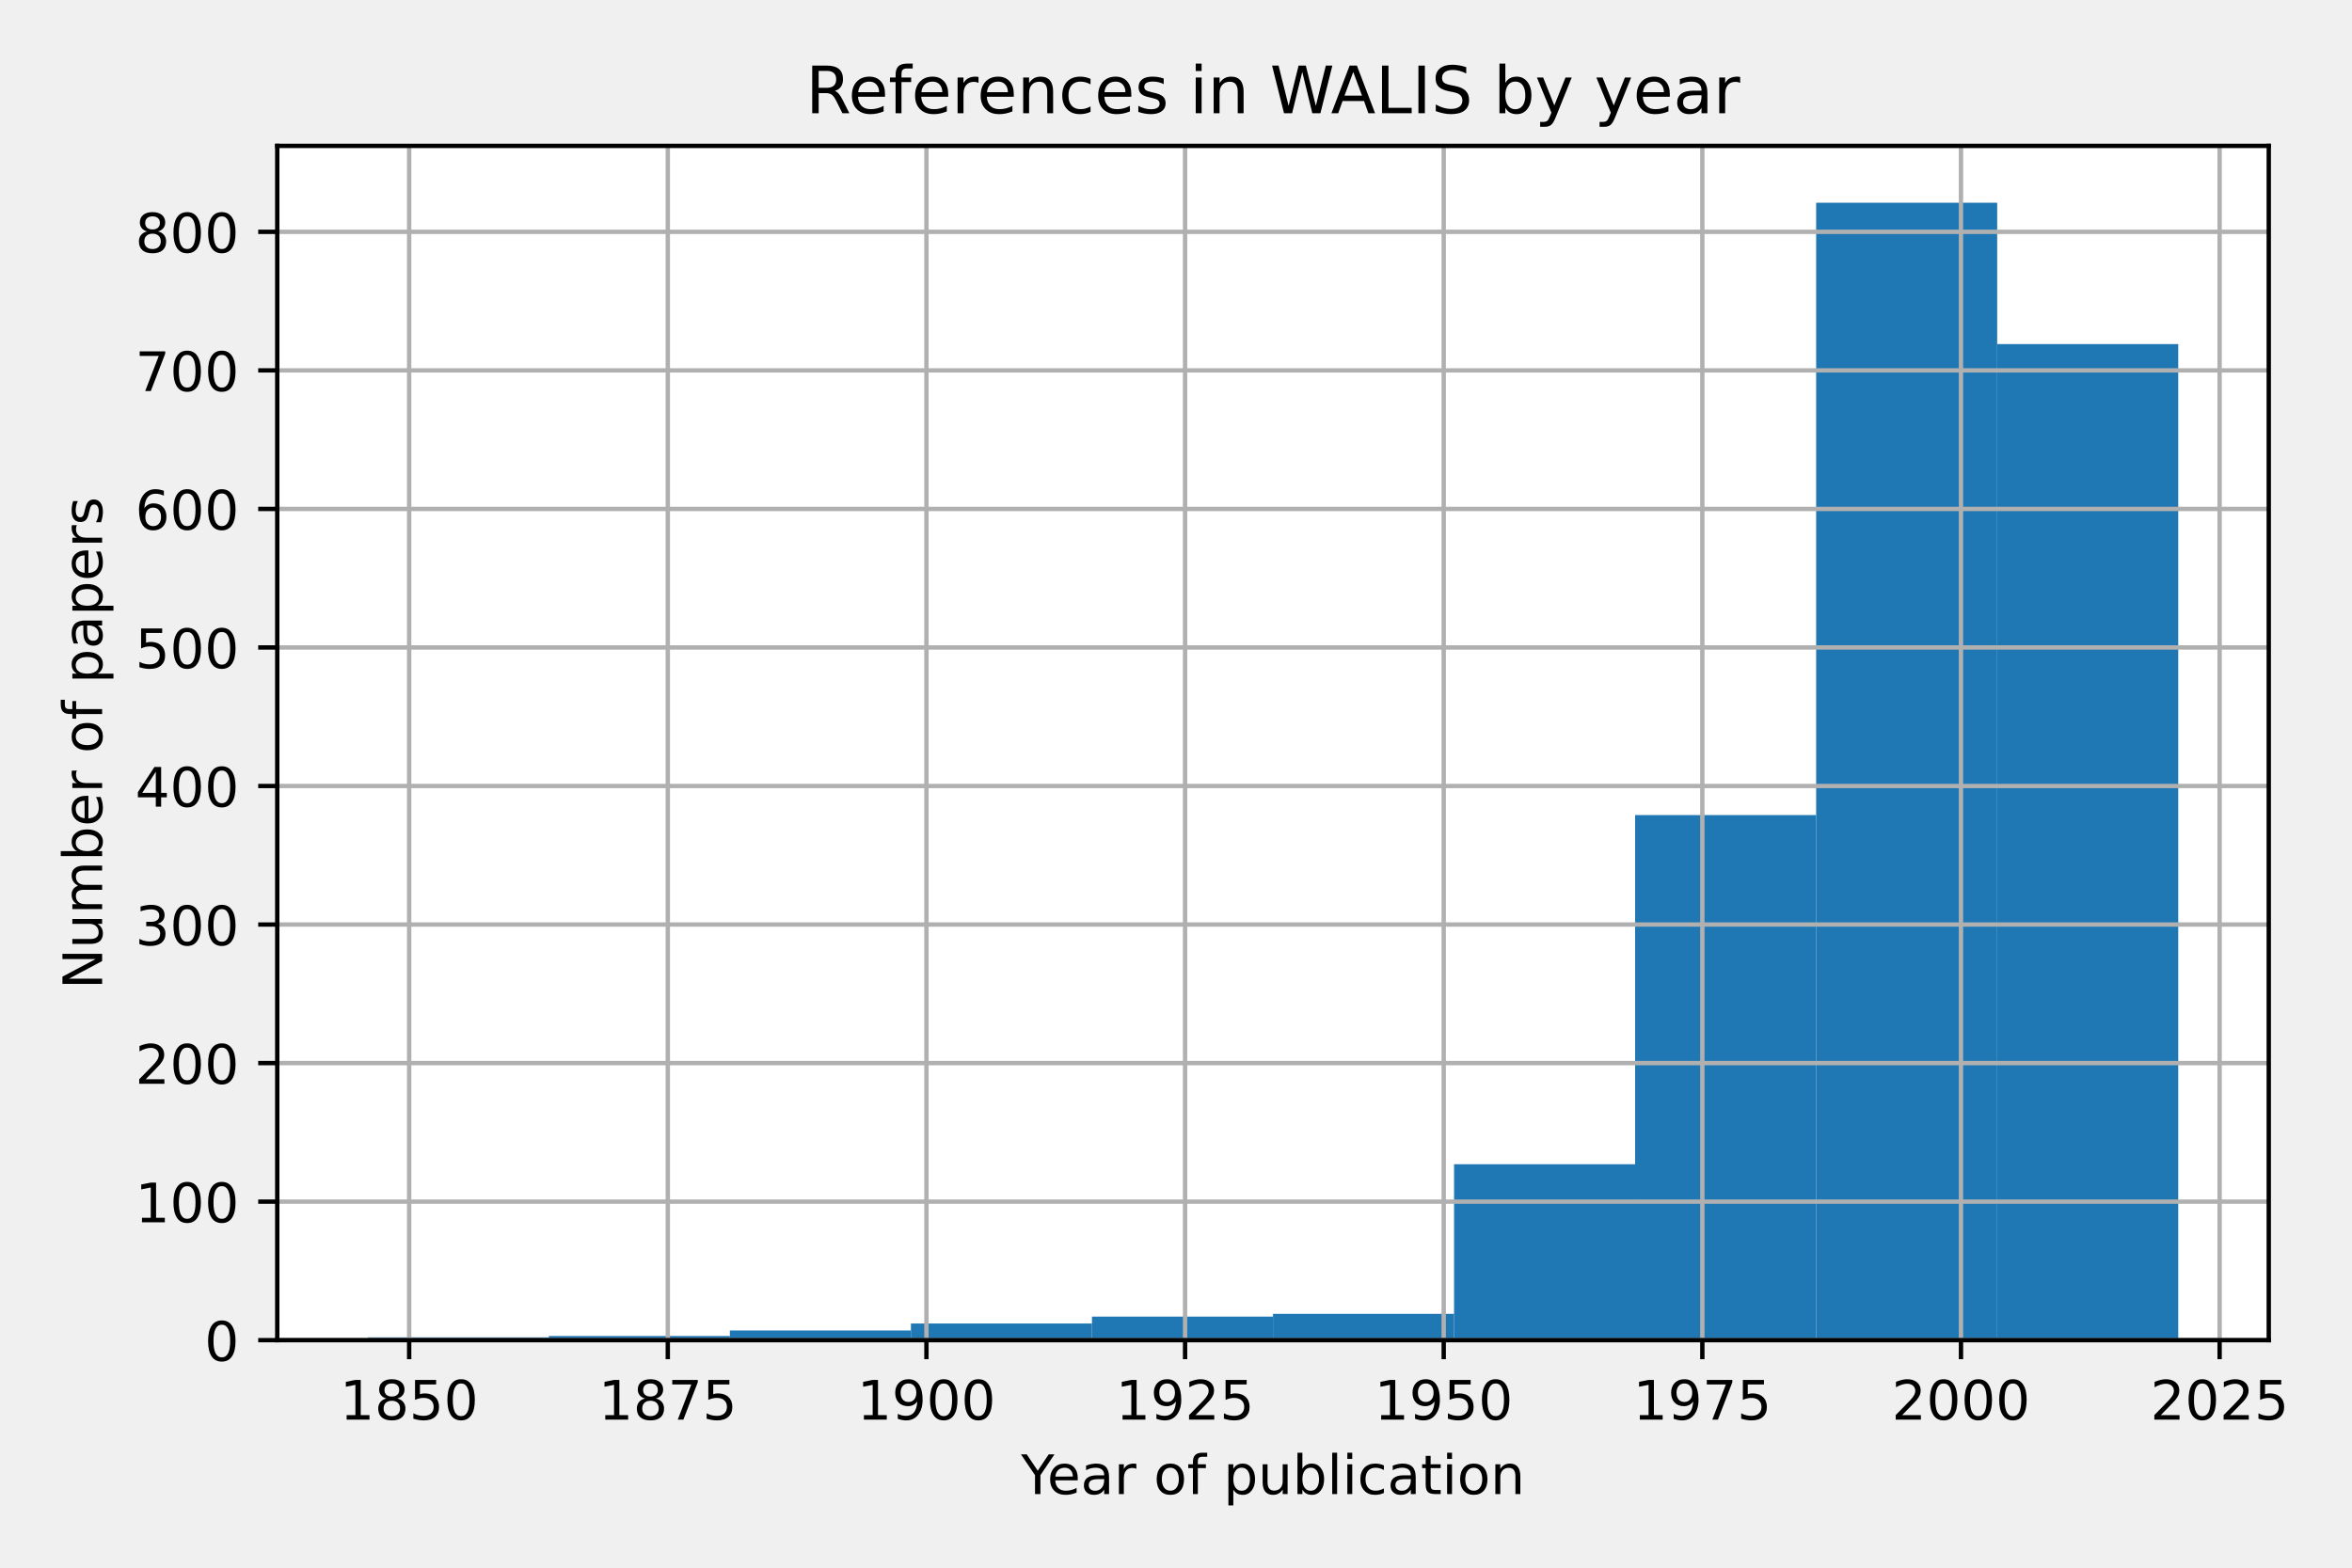
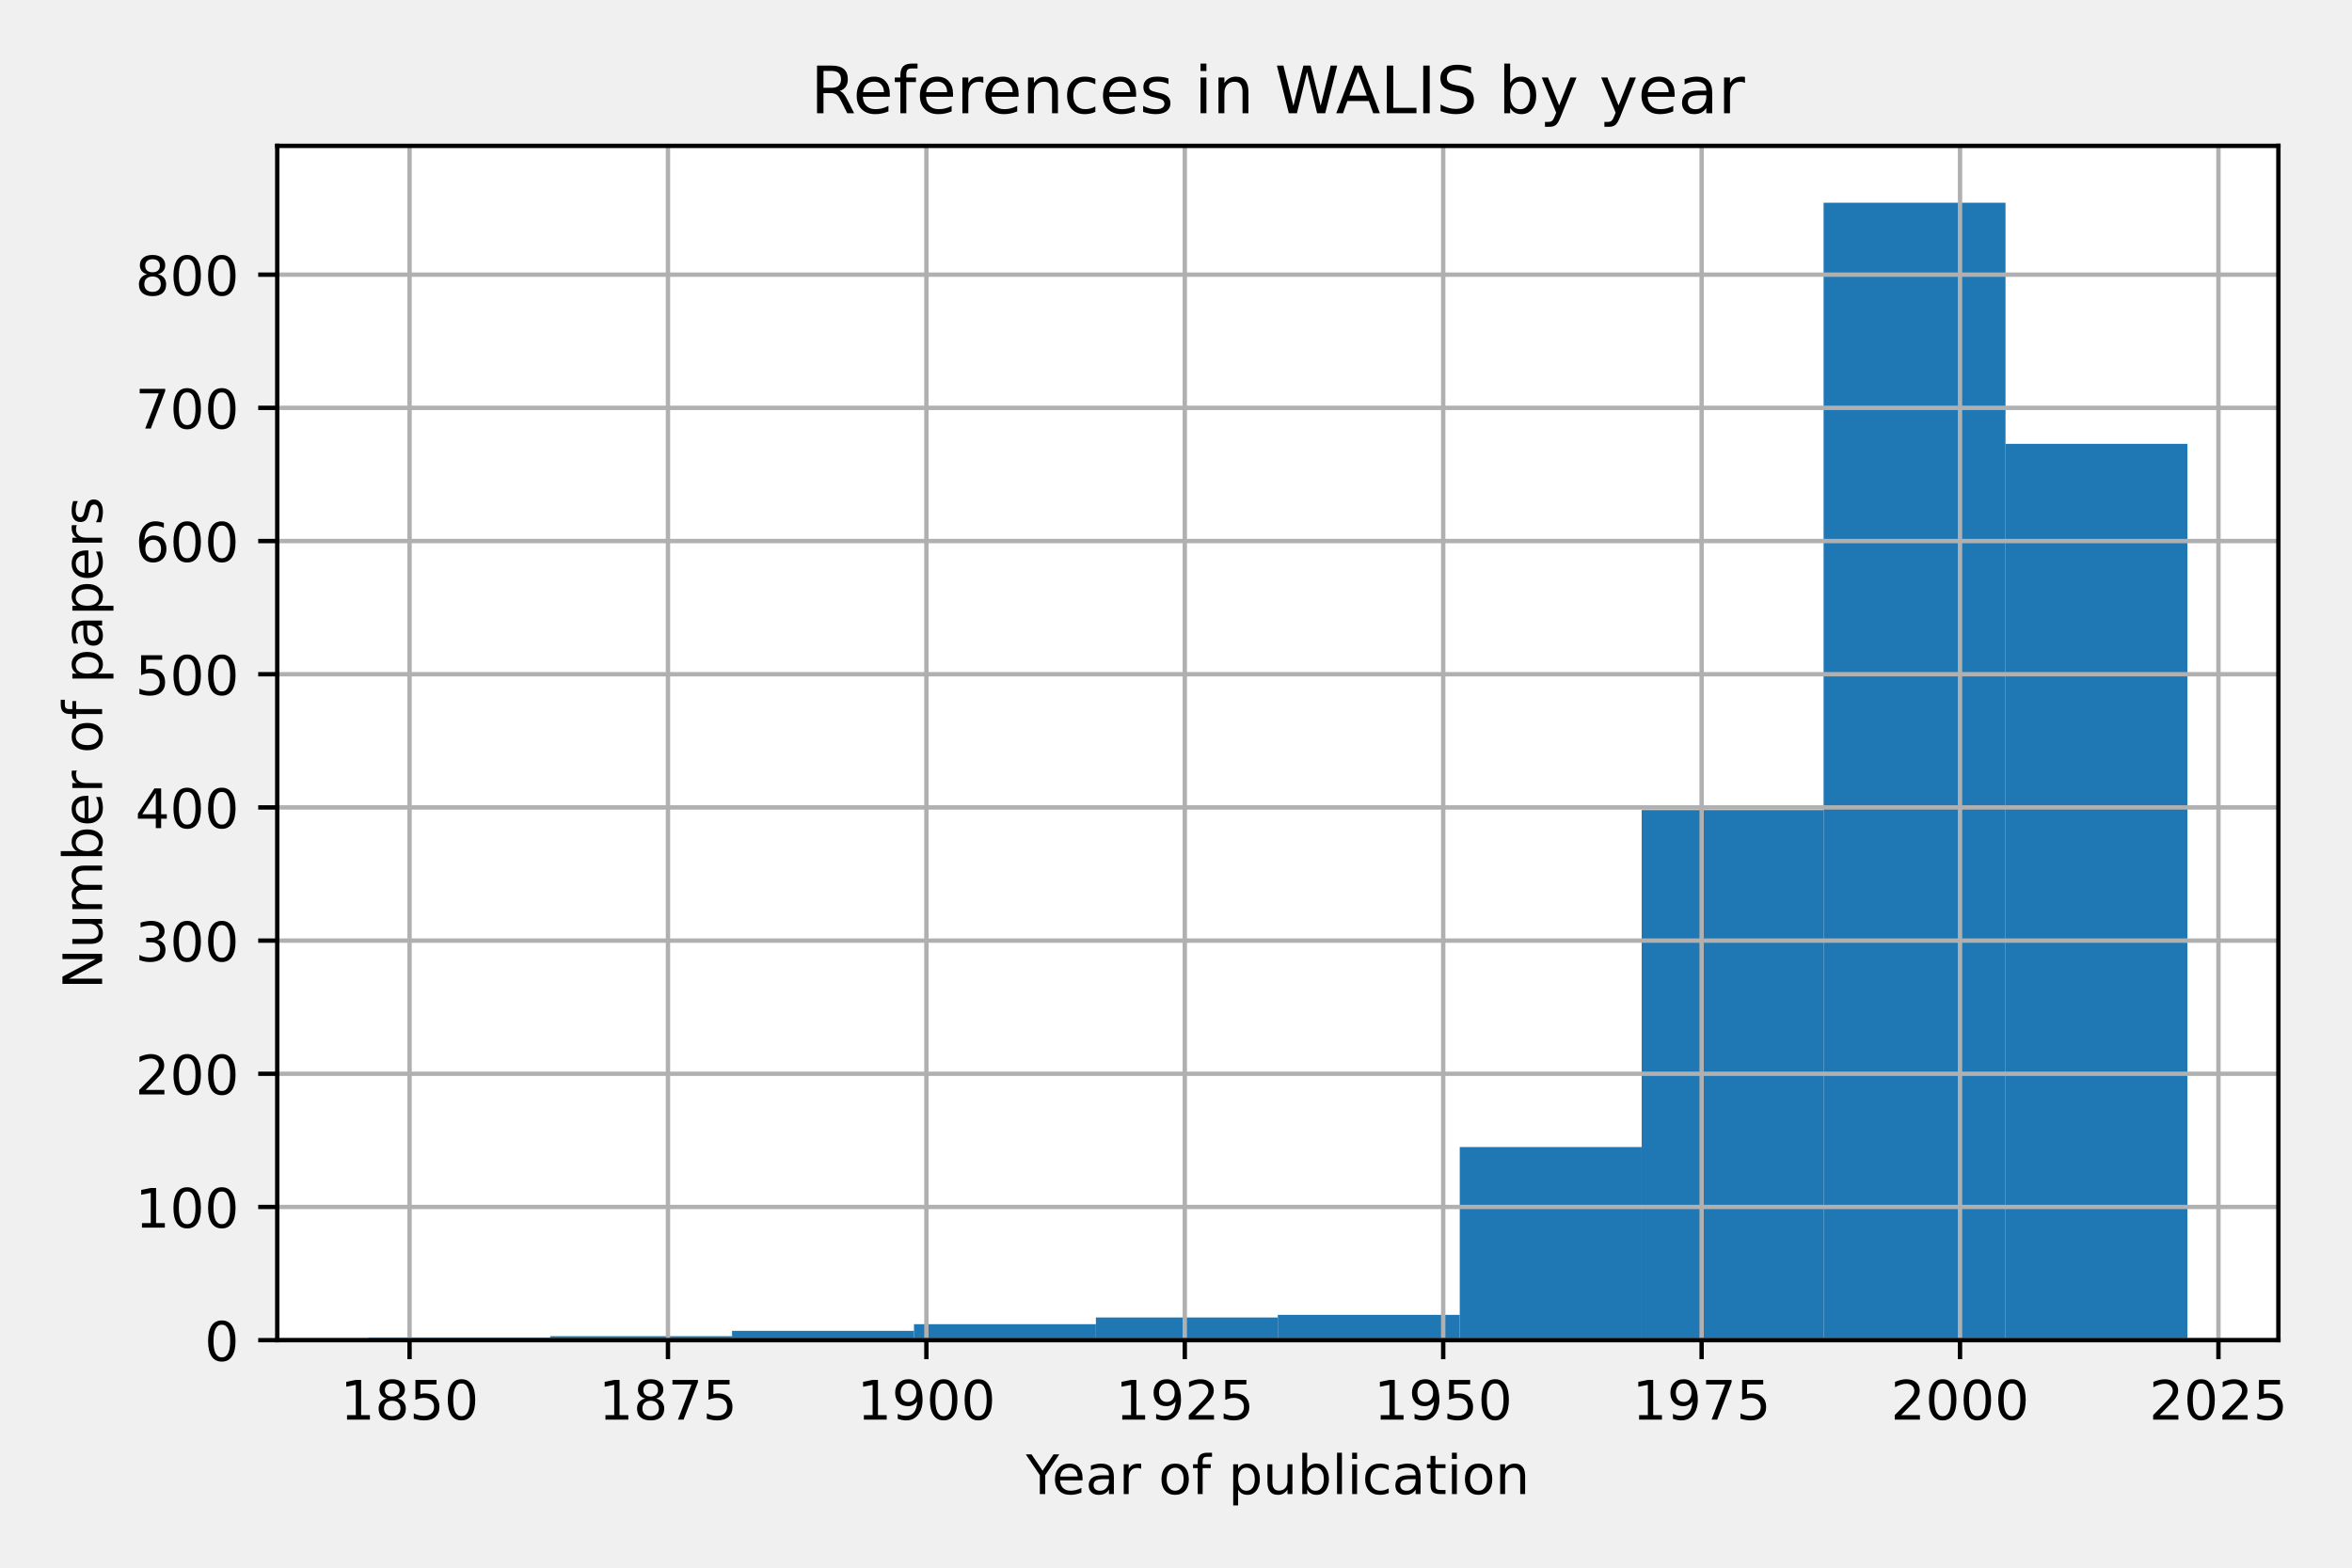
<svg xmlns="http://www.w3.org/2000/svg" xmlns:xlink="http://www.w3.org/1999/xlink" width="432pt" height="288pt" viewBox="0 0 432 288" version="1.1">
  <defs>
    <style type="text/css">*{stroke-linejoin: round; stroke-linecap: butt}</style>
  </defs>
  <g id="figure_1">
    <g id="patch_1">
      <path d="M 0 288  L 432 288  L 432 0  L 0 0  L 0 288  z " style="fill: none" />
    </g>
    <g id="axes_1">
      <g id="patch_2">
-         <path d="M 50.925 246.2  L 416.711 246.2  L 416.711 26.8  L 50.925 26.8  z " style="fill: #ffffff" />
+         <path d="M 50.925 246.2  L 418.48 246.2  L 418.48 26.8  L 50.925 26.8  z " style="fill: #ffffff" />
      </g>
      <g id="patch_3">
-         <path d="M 67.552 246.2  L 100.805 246.2  L 100.805 245.691  L 67.552 245.691  z " clip-path="url(#p8f226ce356)" style="fill: #1f77b4" />
+         <path d="M 67.632 246.2  L 101.046 246.2  L 101.046 245.711  L 67.632 245.711  z " clip-path="url(#p436b052f0f)" style="fill: #1f77b4" />
      </g>
      <g id="patch_4">
-         <path d="M 100.805 246.2  L 134.058 246.2  L 134.058 245.436  L 100.805 245.436  z " clip-path="url(#p8f226ce356)" style="fill: #1f77b4" />
+         <path d="M 101.046 246.2  L 134.46 246.2  L 134.46 245.466  L 101.046 245.466  z " clip-path="url(#p436b052f0f)" style="fill: #1f77b4" />
      </g>
      <g id="patch_5">
-         <path d="M 134.058 246.2  L 167.312 246.2  L 167.312 244.418  L 134.058 244.418  z " clip-path="url(#p8f226ce356)" style="fill: #1f77b4" />
+         <path d="M 134.46 246.2  L 167.874 246.2  L 167.874 244.487  L 134.46 244.487  z " clip-path="url(#p436b052f0f)" style="fill: #1f77b4" />
      </g>
      <g id="patch_6">
-         <path d="M 167.312 246.2  L 200.565 246.2  L 200.565 243.146  L 167.312 243.146  z " clip-path="url(#p8f226ce356)" style="fill: #1f77b4" />
+         <path d="M 167.874 246.2  L 201.288 246.2  L 201.288 243.264  L 167.874 243.264  z " clip-path="url(#p436b052f0f)" style="fill: #1f77b4" />
      </g>
      <g id="patch_7">
-         <path d="M 200.565 246.2  L 233.818 246.2  L 233.818 241.873  L 200.565 241.873  z " clip-path="url(#p8f226ce356)" style="fill: #1f77b4" />
+         <path d="M 201.288 246.2  L 234.703 246.2  L 234.703 242.041  L 201.288 242.041  z " clip-path="url(#p436b052f0f)" style="fill: #1f77b4" />
      </g>
      <g id="patch_8">
-         <path d="M 233.818 246.2  L 267.071 246.2  L 267.071 241.364  L 233.818 241.364  z " clip-path="url(#p8f226ce356)" style="fill: #1f77b4" />
+         <path d="M 234.703 246.2  L 268.117 246.2  L 268.117 241.551  L 234.703 241.551  z " clip-path="url(#p436b052f0f)" style="fill: #1f77b4" />
      </g>
      <g id="patch_9">
-         <path d="M 267.071 246.2  L 300.325 246.2  L 300.325 213.877  L 267.071 213.877  z " clip-path="url(#p8f226ce356)" style="fill: #1f77b4" />
+         <path d="M 268.117 246.2  L 301.531 246.2  L 301.531 210.722  L 268.117 210.722  z " clip-path="url(#p436b052f0f)" style="fill: #1f77b4" />
      </g>
      <g id="patch_10">
-         <path d="M 300.325 246.2  L 333.578 246.2  L 333.578 149.741  L 300.325 149.741  z " clip-path="url(#p8f226ce356)" style="fill: #1f77b4" />
+         <path d="M 301.531 246.2  L 334.945 246.2  L 334.945 148.819  L 301.531 148.819  z " clip-path="url(#p436b052f0f)" style="fill: #1f77b4" />
      </g>
      <g id="patch_11">
-         <path d="M 333.578 246.2  L 366.831 246.2  L 366.831 37.248  L 333.578 37.248  z " clip-path="url(#p8f226ce356)" style="fill: #1f77b4" />
+         <path d="M 334.945 246.2  L 368.359 246.2  L 368.359 37.248  L 334.945 37.248  z " clip-path="url(#p436b052f0f)" style="fill: #1f77b4" />
      </g>
      <g id="patch_12">
-         <path d="M 366.831 246.2  L 400.085 246.2  L 400.085 63.208  L 366.831 63.208  z " clip-path="url(#p8f226ce356)" style="fill: #1f77b4" />
+         <path d="M 368.359 246.2  L 401.773 246.2  L 401.773 81.534  L 368.359 81.534  z " clip-path="url(#p436b052f0f)" style="fill: #1f77b4" />
      </g>
      <g id="matplotlib.axis_1">
        <g id="xtick_1">
          <g id="line2d_1">
-             <path d="M 75.152 246.2  L 75.152 26.8  " clip-path="url(#p8f226ce356)" style="fill: none; stroke: #b0b0b0; stroke-width: 0.8; stroke-linecap: square" />
+             <path d="M 75.226 246.2  L 75.226 26.8  " clip-path="url(#p436b052f0f)" style="fill: none; stroke: #b0b0b0; stroke-width: 0.8; stroke-linecap: square" />
          </g>
          <g id="line2d_2">
            <defs>
-               <path id="mf0a8665805" d="M 0 0  L 0 3.5  " style="stroke: #000000; stroke-width: 0.8" />
+               <path id="mb402ea0294" d="M 0 0  L 0 3.5  " style="stroke: #000000; stroke-width: 0.8" />
            </defs>
            <g>
-               <use xlink:href="#mf0a8665805" x="75.152" y="246.2" style="stroke: #000000; stroke-width: 0.8" />
+               <use xlink:href="#mb402ea0294" x="75.226" y="246.2" style="stroke: #000000; stroke-width: 0.8" />
            </g>
          </g>
          <g id="text_1">
-             <g transform="translate(62.4274 260.7984)scale(0.1 -0.1)">
+             <g transform="translate(62.50117 260.7984)scale(0.1 -0.1)">
              <defs>
                <path id="DejaVuSans-31" d="M 794 531  L 1825 531  L 1825 4091  L 703 3866  L 703 4441  L 1819 4666  L 2450 4666  L 2450 531  L 3481 531  L 3481 0  L 794 0  L 794 531  z " transform="scale(0.015625)" />
                <path id="DejaVuSans-38" d="M 2034 2216  Q 1584 2216 1326 1975  Q 1069 1734 1069 1313  Q 1069 891 1326 650  Q 1584 409 2034 409  Q 2484 409 2743 651  Q 3003 894 3003 1313  Q 3003 1734 2745 1975  Q 2488 2216 2034 2216  z M 1403 2484  Q 997 2584 770 2862  Q 544 3141 544 3541  Q 544 4100 942 4425  Q 1341 4750 2034 4750  Q 2731 4750 3128 4425  Q 3525 4100 3525 3541  Q 3525 3141 3298 2862  Q 3072 2584 2669 2484  Q 3125 2378 3379 2068  Q 3634 1759 3634 1313  Q 3634 634 3220 271  Q 2806 -91 2034 -91  Q 1263 -91 848 271  Q 434 634 434 1313  Q 434 1759 690 2068  Q 947 2378 1403 2484  z M 1172 3481  Q 1172 3119 1398 2916  Q 1625 2713 2034 2713  Q 2441 2713 2670 2916  Q 2900 3119 2900 3481  Q 2900 3844 2670 4047  Q 2441 4250 2034 4250  Q 1625 4250 1398 4047  Q 1172 3844 1172 3481  z " transform="scale(0.015625)" />
                <path id="DejaVuSans-35" d="M 691 4666  L 3169 4666  L 3169 4134  L 1269 4134  L 1269 2991  Q 1406 3038 1543 3061  Q 1681 3084 1819 3084  Q 2600 3084 3056 2656  Q 3513 2228 3513 1497  Q 3513 744 3044 326  Q 2575 -91 1722 -91  Q 1428 -91 1123 -41  Q 819 9 494 109  L 494 744  Q 775 591 1075 516  Q 1375 441 1709 441  Q 2250 441 2565 725  Q 2881 1009 2881 1497  Q 2881 1984 2565 2268  Q 2250 2553 1709 2553  Q 1456 2553 1204 2497  Q 953 2441 691 2322  L 691 4666  z " transform="scale(0.015625)" />
                <path id="DejaVuSans-30" d="M 2034 4250  Q 1547 4250 1301 3770  Q 1056 3291 1056 2328  Q 1056 1369 1301 889  Q 1547 409 2034 409  Q 2525 409 2770 889  Q 3016 1369 3016 2328  Q 3016 3291 2770 3770  Q 2525 4250 2034 4250  z M 2034 4750  Q 2819 4750 3233 4129  Q 3647 3509 3647 2328  Q 3647 1150 3233 529  Q 2819 -91 2034 -91  Q 1250 -91 836 529  Q 422 1150 422 2328  Q 422 3509 836 4129  Q 1250 4750 2034 4750  z " transform="scale(0.015625)" />
              </defs>
              <use xlink:href="#DejaVuSans-31" />
              <use xlink:href="#DejaVuSans-38" x="63.623" />
              <use xlink:href="#DejaVuSans-35" x="127.246" />
              <use xlink:href="#DejaVuSans-30" x="190.869" />
            </g>
          </g>
        </g>
        <g id="xtick_2">
          <g id="line2d_3">
-             <path d="M 122.657 246.2  L 122.657 26.8  " clip-path="url(#p8f226ce356)" style="fill: none; stroke: #b0b0b0; stroke-width: 0.8; stroke-linecap: square" />
+             <path d="M 122.689 246.2  L 122.689 26.8  " clip-path="url(#p436b052f0f)" style="fill: none; stroke: #b0b0b0; stroke-width: 0.8; stroke-linecap: square" />
          </g>
          <g id="line2d_4">
            <g>
-               <use xlink:href="#mf0a8665805" x="122.657" y="246.2" style="stroke: #000000; stroke-width: 0.8" />
+               <use xlink:href="#mb402ea0294" x="122.689" y="246.2" style="stroke: #000000; stroke-width: 0.8" />
            </g>
          </g>
          <g id="text_2">
-             <g transform="translate(109.9321 260.7984)scale(0.1 -0.1)">
+             <g transform="translate(109.9644 260.7984)scale(0.1 -0.1)">
              <defs>
                <path id="DejaVuSans-37" d="M 525 4666  L 3525 4666  L 3525 4397  L 1831 0  L 1172 0  L 2766 4134  L 525 4134  L 525 4666  z " transform="scale(0.015625)" />
              </defs>
              <use xlink:href="#DejaVuSans-31" />
              <use xlink:href="#DejaVuSans-38" x="63.623" />
              <use xlink:href="#DejaVuSans-37" x="127.246" />
              <use xlink:href="#DejaVuSans-35" x="190.869" />
            </g>
          </g>
        </g>
        <g id="xtick_3">
          <g id="line2d_5">
-             <path d="M 170.162 246.2  L 170.162 26.8  " clip-path="url(#p8f226ce356)" style="fill: none; stroke: #b0b0b0; stroke-width: 0.8; stroke-linecap: square" />
+             <path d="M 170.153 246.2  L 170.153 26.8  " clip-path="url(#p436b052f0f)" style="fill: none; stroke: #b0b0b0; stroke-width: 0.8; stroke-linecap: square" />
          </g>
          <g id="line2d_6">
            <g>
-               <use xlink:href="#mf0a8665805" x="170.162" y="246.2" style="stroke: #000000; stroke-width: 0.8" />
+               <use xlink:href="#mb402ea0294" x="170.153" y="246.2" style="stroke: #000000; stroke-width: 0.8" />
            </g>
          </g>
          <g id="text_3">
-             <g transform="translate(157.4368 260.7984)scale(0.1 -0.1)">
+             <g transform="translate(157.4276 260.7984)scale(0.1 -0.1)">
              <defs>
                <path id="DejaVuSans-39" d="M 703 97  L 703 672  Q 941 559 1184 500  Q 1428 441 1663 441  Q 2288 441 2617 861  Q 2947 1281 2994 2138  Q 2813 1869 2534 1725  Q 2256 1581 1919 1581  Q 1219 1581 811 2004  Q 403 2428 403 3163  Q 403 3881 828 4315  Q 1253 4750 1959 4750  Q 2769 4750 3195 4129  Q 3622 3509 3622 2328  Q 3622 1225 3098 567  Q 2575 -91 1691 -91  Q 1453 -91 1209 -44  Q 966 3 703 97  z M 1959 2075  Q 2384 2075 2632 2365  Q 2881 2656 2881 3163  Q 2881 3666 2632 3958  Q 2384 4250 1959 4250  Q 1534 4250 1286 3958  Q 1038 3666 1038 3163  Q 1038 2656 1286 2365  Q 1534 2075 1959 2075  z " transform="scale(0.015625)" />
              </defs>
              <use xlink:href="#DejaVuSans-31" />
              <use xlink:href="#DejaVuSans-39" x="63.623" />
              <use xlink:href="#DejaVuSans-30" x="127.246" />
              <use xlink:href="#DejaVuSans-30" x="190.869" />
            </g>
          </g>
        </g>
        <g id="xtick_4">
          <g id="line2d_7">
-             <path d="M 217.667 246.2  L 217.667 26.8  " clip-path="url(#p8f226ce356)" style="fill: none; stroke: #b0b0b0; stroke-width: 0.8; stroke-linecap: square" />
+             <path d="M 217.616 246.2  L 217.616 26.8  " clip-path="url(#p436b052f0f)" style="fill: none; stroke: #b0b0b0; stroke-width: 0.8; stroke-linecap: square" />
          </g>
          <g id="line2d_8">
            <g>
-               <use xlink:href="#mf0a8665805" x="217.667" y="246.2" style="stroke: #000000; stroke-width: 0.8" />
+               <use xlink:href="#mb402ea0294" x="217.616" y="246.2" style="stroke: #000000; stroke-width: 0.8" />
            </g>
          </g>
          <g id="text_4">
-             <g transform="translate(204.9415 260.7984)scale(0.1 -0.1)">
+             <g transform="translate(204.8908 260.7984)scale(0.1 -0.1)">
              <defs>
                <path id="DejaVuSans-32" d="M 1228 531  L 3431 531  L 3431 0  L 469 0  L 469 531  Q 828 903 1448 1529  Q 2069 2156 2228 2338  Q 2531 2678 2651 2914  Q 2772 3150 2772 3378  Q 2772 3750 2511 3984  Q 2250 4219 1831 4219  Q 1534 4219 1204 4116  Q 875 4013 500 3803  L 500 4441  Q 881 4594 1212 4672  Q 1544 4750 1819 4750  Q 2544 4750 2975 4387  Q 3406 4025 3406 3419  Q 3406 3131 3298 2873  Q 3191 2616 2906 2266  Q 2828 2175 2409 1742  Q 1991 1309 1228 531  z " transform="scale(0.015625)" />
              </defs>
              <use xlink:href="#DejaVuSans-31" />
              <use xlink:href="#DejaVuSans-39" x="63.623" />
              <use xlink:href="#DejaVuSans-32" x="127.246" />
              <use xlink:href="#DejaVuSans-35" x="190.869" />
            </g>
          </g>
        </g>
        <g id="xtick_5">
          <g id="line2d_9">
-             <path d="M 265.171 246.2  L 265.171 26.8  " clip-path="url(#p8f226ce356)" style="fill: none; stroke: #b0b0b0; stroke-width: 0.8; stroke-linecap: square" />
+             <path d="M 265.079 246.2  L 265.079 26.8  " clip-path="url(#p436b052f0f)" style="fill: none; stroke: #b0b0b0; stroke-width: 0.8; stroke-linecap: square" />
          </g>
          <g id="line2d_10">
            <g>
-               <use xlink:href="#mf0a8665805" x="265.171" y="246.2" style="stroke: #000000; stroke-width: 0.8" />
+               <use xlink:href="#mb402ea0294" x="265.079" y="246.2" style="stroke: #000000; stroke-width: 0.8" />
            </g>
          </g>
          <g id="text_5">
-             <g transform="translate(252.4463 260.7984)scale(0.1 -0.1)">
+             <g transform="translate(252.354 260.7984)scale(0.1 -0.1)">
              <use xlink:href="#DejaVuSans-31" />
              <use xlink:href="#DejaVuSans-39" x="63.623" />
              <use xlink:href="#DejaVuSans-35" x="127.246" />
              <use xlink:href="#DejaVuSans-30" x="190.869" />
            </g>
          </g>
        </g>
        <g id="xtick_6">
          <g id="line2d_11">
-             <path d="M 312.676 246.2  L 312.676 26.8  " clip-path="url(#p8f226ce356)" style="fill: none; stroke: #b0b0b0; stroke-width: 0.8; stroke-linecap: square" />
+             <path d="M 312.542 246.2  L 312.542 26.8  " clip-path="url(#p436b052f0f)" style="fill: none; stroke: #b0b0b0; stroke-width: 0.8; stroke-linecap: square" />
          </g>
          <g id="line2d_12">
            <g>
-               <use xlink:href="#mf0a8665805" x="312.676" y="246.2" style="stroke: #000000; stroke-width: 0.8" />
+               <use xlink:href="#mb402ea0294" x="312.542" y="246.2" style="stroke: #000000; stroke-width: 0.8" />
            </g>
          </g>
          <g id="text_6">
-             <g transform="translate(299.951 260.7984)scale(0.1 -0.1)">
+             <g transform="translate(299.8173 260.7984)scale(0.1 -0.1)">
              <use xlink:href="#DejaVuSans-31" />
              <use xlink:href="#DejaVuSans-39" x="63.623" />
              <use xlink:href="#DejaVuSans-37" x="127.246" />
              <use xlink:href="#DejaVuSans-35" x="190.869" />
            </g>
          </g>
        </g>
        <g id="xtick_7">
          <g id="line2d_13">
-             <path d="M 360.181 246.2  L 360.181 26.8  " clip-path="url(#p8f226ce356)" style="fill: none; stroke: #b0b0b0; stroke-width: 0.8; stroke-linecap: square" />
+             <path d="M 360.005 246.2  L 360.005 26.8  " clip-path="url(#p436b052f0f)" style="fill: none; stroke: #b0b0b0; stroke-width: 0.8; stroke-linecap: square" />
          </g>
          <g id="line2d_14">
            <g>
-               <use xlink:href="#mf0a8665805" x="360.181" y="246.2" style="stroke: #000000; stroke-width: 0.8" />
+               <use xlink:href="#mb402ea0294" x="360.005" y="246.2" style="stroke: #000000; stroke-width: 0.8" />
            </g>
          </g>
          <g id="text_7">
-             <g transform="translate(347.4557 260.7984)scale(0.1 -0.1)">
+             <g transform="translate(347.2805 260.7984)scale(0.1 -0.1)">
              <use xlink:href="#DejaVuSans-32" />
              <use xlink:href="#DejaVuSans-30" x="63.623" />
              <use xlink:href="#DejaVuSans-30" x="127.246" />
              <use xlink:href="#DejaVuSans-30" x="190.869" />
            </g>
          </g>
        </g>
        <g id="xtick_8">
          <g id="line2d_15">
-             <path d="M 407.685 246.2  L 407.685 26.8  " clip-path="url(#p8f226ce356)" style="fill: none; stroke: #b0b0b0; stroke-width: 0.8; stroke-linecap: square" />
+             <path d="M 407.469 246.2  L 407.469 26.8  " clip-path="url(#p436b052f0f)" style="fill: none; stroke: #b0b0b0; stroke-width: 0.8; stroke-linecap: square" />
          </g>
          <g id="line2d_16">
            <g>
-               <use xlink:href="#mf0a8665805" x="407.685" y="246.2" style="stroke: #000000; stroke-width: 0.8" />
+               <use xlink:href="#mb402ea0294" x="407.469" y="246.2" style="stroke: #000000; stroke-width: 0.8" />
            </g>
          </g>
          <g id="text_8">
-             <g transform="translate(394.9604 260.7984)scale(0.1 -0.1)">
+             <g transform="translate(394.7437 260.7984)scale(0.1 -0.1)">
              <use xlink:href="#DejaVuSans-32" />
              <use xlink:href="#DejaVuSans-30" x="63.623" />
              <use xlink:href="#DejaVuSans-32" x="127.246" />
              <use xlink:href="#DejaVuSans-35" x="190.869" />
            </g>
          </g>
        </g>
        <g id="text_9">
-           <g transform="translate(187.5471 274.4766)scale(0.1 -0.1)">
+           <g transform="translate(188.4315 274.4766)scale(0.1 -0.1)">
            <defs>
              <path id="DejaVuSans-59" d="M -13 4666  L 666 4666  L 1959 2747  L 3244 4666  L 3922 4666  L 2272 2222  L 2272 0  L 1638 0  L 1638 2222  L -13 4666  z " transform="scale(0.015625)" />
              <path id="DejaVuSans-65" d="M 3597 1894  L 3597 1613  L 953 1613  Q 991 1019 1311 708  Q 1631 397 2203 397  Q 2534 397 2845 478  Q 3156 559 3463 722  L 3463 178  Q 3153 47 2828 -22  Q 2503 -91 2169 -91  Q 1331 -91 842 396  Q 353 884 353 1716  Q 353 2575 817 3079  Q 1281 3584 2069 3584  Q 2775 3584 3186 3129  Q 3597 2675 3597 1894  z M 3022 2063  Q 3016 2534 2758 2815  Q 2500 3097 2075 3097  Q 1594 3097 1305 2825  Q 1016 2553 972 2059  L 3022 2063  z " transform="scale(0.015625)" />
              <path id="DejaVuSans-61" d="M 2194 1759  Q 1497 1759 1228 1600  Q 959 1441 959 1056  Q 959 750 1161 570  Q 1363 391 1709 391  Q 2188 391 2477 730  Q 2766 1069 2766 1631  L 2766 1759  L 2194 1759  z M 3341 1997  L 3341 0  L 2766 0  L 2766 531  Q 2569 213 2275 61  Q 1981 -91 1556 -91  Q 1019 -91 701 211  Q 384 513 384 1019  Q 384 1609 779 1909  Q 1175 2209 1959 2209  L 2766 2209  L 2766 2266  Q 2766 2663 2505 2880  Q 2244 3097 1772 3097  Q 1472 3097 1187 3025  Q 903 2953 641 2809  L 641 3341  Q 956 3463 1253 3523  Q 1550 3584 1831 3584  Q 2591 3584 2966 3190  Q 3341 2797 3341 1997  z " transform="scale(0.015625)" />
              <path id="DejaVuSans-72" d="M 2631 2963  Q 2534 3019 2420 3045  Q 2306 3072 2169 3072  Q 1681 3072 1420 2755  Q 1159 2438 1159 1844  L 1159 0  L 581 0  L 581 3500  L 1159 3500  L 1159 2956  Q 1341 3275 1631 3429  Q 1922 3584 2338 3584  Q 2397 3584 2469 3576  Q 2541 3569 2628 3553  L 2631 2963  z " transform="scale(0.015625)" />
              <path id="DejaVuSans-20" transform="scale(0.015625)" />
              <path id="DejaVuSans-6f" d="M 1959 3097  Q 1497 3097 1228 2736  Q 959 2375 959 1747  Q 959 1119 1226 758  Q 1494 397 1959 397  Q 2419 397 2687 759  Q 2956 1122 2956 1747  Q 2956 2369 2687 2733  Q 2419 3097 1959 3097  z M 1959 3584  Q 2709 3584 3137 3096  Q 3566 2609 3566 1747  Q 3566 888 3137 398  Q 2709 -91 1959 -91  Q 1206 -91 779 398  Q 353 888 353 1747  Q 353 2609 779 3096  Q 1206 3584 1959 3584  z " transform="scale(0.015625)" />
              <path id="DejaVuSans-66" d="M 2375 4863  L 2375 4384  L 1825 4384  Q 1516 4384 1395 4259  Q 1275 4134 1275 3809  L 1275 3500  L 2222 3500  L 2222 3053  L 1275 3053  L 1275 0  L 697 0  L 697 3053  L 147 3053  L 147 3500  L 697 3500  L 697 3744  Q 697 4328 969 4595  Q 1241 4863 1831 4863  L 2375 4863  z " transform="scale(0.015625)" />
              <path id="DejaVuSans-70" d="M 1159 525  L 1159 -1331  L 581 -1331  L 581 3500  L 1159 3500  L 1159 2969  Q 1341 3281 1617 3432  Q 1894 3584 2278 3584  Q 2916 3584 3314 3078  Q 3713 2572 3713 1747  Q 3713 922 3314 415  Q 2916 -91 2278 -91  Q 1894 -91 1617 61  Q 1341 213 1159 525  z M 3116 1747  Q 3116 2381 2855 2742  Q 2594 3103 2138 3103  Q 1681 3103 1420 2742  Q 1159 2381 1159 1747  Q 1159 1113 1420 752  Q 1681 391 2138 391  Q 2594 391 2855 752  Q 3116 1113 3116 1747  z " transform="scale(0.015625)" />
              <path id="DejaVuSans-75" d="M 544 1381  L 544 3500  L 1119 3500  L 1119 1403  Q 1119 906 1312 657  Q 1506 409 1894 409  Q 2359 409 2629 706  Q 2900 1003 2900 1516  L 2900 3500  L 3475 3500  L 3475 0  L 2900 0  L 2900 538  Q 2691 219 2414 64  Q 2138 -91 1772 -91  Q 1169 -91 856 284  Q 544 659 544 1381  z M 1991 3584  L 1991 3584  z " transform="scale(0.015625)" />
              <path id="DejaVuSans-62" d="M 3116 1747  Q 3116 2381 2855 2742  Q 2594 3103 2138 3103  Q 1681 3103 1420 2742  Q 1159 2381 1159 1747  Q 1159 1113 1420 752  Q 1681 391 2138 391  Q 2594 391 2855 752  Q 3116 1113 3116 1747  z M 1159 2969  Q 1341 3281 1617 3432  Q 1894 3584 2278 3584  Q 2916 3584 3314 3078  Q 3713 2572 3713 1747  Q 3713 922 3314 415  Q 2916 -91 2278 -91  Q 1894 -91 1617 61  Q 1341 213 1159 525  L 1159 0  L 581 0  L 581 4863  L 1159 4863  L 1159 2969  z " transform="scale(0.015625)" />
              <path id="DejaVuSans-6c" d="M 603 4863  L 1178 4863  L 1178 0  L 603 0  L 603 4863  z " transform="scale(0.015625)" />
              <path id="DejaVuSans-69" d="M 603 3500  L 1178 3500  L 1178 0  L 603 0  L 603 3500  z M 603 4863  L 1178 4863  L 1178 4134  L 603 4134  L 603 4863  z " transform="scale(0.015625)" />
              <path id="DejaVuSans-63" d="M 3122 3366  L 3122 2828  Q 2878 2963 2633 3030  Q 2388 3097 2138 3097  Q 1578 3097 1268 2742  Q 959 2388 959 1747  Q 959 1106 1268 751  Q 1578 397 2138 397  Q 2388 397 2633 464  Q 2878 531 3122 666  L 3122 134  Q 2881 22 2623 -34  Q 2366 -91 2075 -91  Q 1284 -91 818 406  Q 353 903 353 1747  Q 353 2603 823 3093  Q 1294 3584 2113 3584  Q 2378 3584 2631 3529  Q 2884 3475 3122 3366  z " transform="scale(0.015625)" />
              <path id="DejaVuSans-74" d="M 1172 4494  L 1172 3500  L 2356 3500  L 2356 3053  L 1172 3053  L 1172 1153  Q 1172 725 1289 603  Q 1406 481 1766 481  L 2356 481  L 2356 0  L 1766 0  Q 1100 0 847 248  Q 594 497 594 1153  L 594 3053  L 172 3053  L 172 3500  L 594 3500  L 594 4494  L 1172 4494  z " transform="scale(0.015625)" />
              <path id="DejaVuSans-6e" d="M 3513 2113  L 3513 0  L 2938 0  L 2938 2094  Q 2938 2591 2744 2837  Q 2550 3084 2163 3084  Q 1697 3084 1428 2787  Q 1159 2491 1159 1978  L 1159 0  L 581 0  L 581 3500  L 1159 3500  L 1159 2956  Q 1366 3272 1645 3428  Q 1925 3584 2291 3584  Q 2894 3584 3203 3211  Q 3513 2838 3513 2113  z " transform="scale(0.015625)" />
            </defs>
            <use xlink:href="#DejaVuSans-59" />
            <use xlink:href="#DejaVuSans-65" x="47.834" />
            <use xlink:href="#DejaVuSans-61" x="109.357" />
            <use xlink:href="#DejaVuSans-72" x="170.637" />
            <use xlink:href="#DejaVuSans-20" x="211.75" />
            <use xlink:href="#DejaVuSans-6f" x="243.537" />
            <use xlink:href="#DejaVuSans-66" x="304.719" />
            <use xlink:href="#DejaVuSans-20" x="339.924" />
            <use xlink:href="#DejaVuSans-70" x="371.711" />
            <use xlink:href="#DejaVuSans-75" x="435.188" />
            <use xlink:href="#DejaVuSans-62" x="498.566" />
            <use xlink:href="#DejaVuSans-6c" x="562.043" />
            <use xlink:href="#DejaVuSans-69" x="589.826" />
            <use xlink:href="#DejaVuSans-63" x="617.609" />
            <use xlink:href="#DejaVuSans-61" x="672.59" />
            <use xlink:href="#DejaVuSans-74" x="733.869" />
            <use xlink:href="#DejaVuSans-69" x="773.078" />
            <use xlink:href="#DejaVuSans-6f" x="800.861" />
            <use xlink:href="#DejaVuSans-6e" x="862.043" />
          </g>
        </g>
      </g>
      <g id="matplotlib.axis_2">
        <g id="ytick_1">
          <g id="line2d_17">
-             <path d="M 50.925 246.2  L 416.711 246.2  " clip-path="url(#p8f226ce356)" style="fill: none; stroke: #b0b0b0; stroke-width: 0.8; stroke-linecap: square" />
+             <path d="M 50.925 246.2  L 418.48 246.2  " clip-path="url(#p436b052f0f)" style="fill: none; stroke: #b0b0b0; stroke-width: 0.8; stroke-linecap: square" />
          </g>
          <g id="line2d_18">
            <defs>
-               <path id="m7f743f3433" d="M 0 0  L -3.5 0  " style="stroke: #000000; stroke-width: 0.8" />
+               <path id="m4b59877ec5" d="M 0 0  L -3.5 0  " style="stroke: #000000; stroke-width: 0.8" />
            </defs>
            <g>
-               <use xlink:href="#m7f743f3433" x="50.925" y="246.2" style="stroke: #000000; stroke-width: 0.8" />
+               <use xlink:href="#m4b59877ec5" x="50.925" y="246.2" style="stroke: #000000; stroke-width: 0.8" />
            </g>
          </g>
          <g id="text_10">
            <g transform="translate(37.5625 249.9992)scale(0.1 -0.1)">
              <use xlink:href="#DejaVuSans-30" />
            </g>
          </g>
        </g>
        <g id="ytick_2">
          <g id="line2d_19">
-             <path d="M 50.925 220.749  L 416.711 220.749  " clip-path="url(#p8f226ce356)" style="fill: none; stroke: #b0b0b0; stroke-width: 0.8; stroke-linecap: square" />
+             <path d="M 50.925 221.733  L 418.48 221.733  " clip-path="url(#p436b052f0f)" style="fill: none; stroke: #b0b0b0; stroke-width: 0.8; stroke-linecap: square" />
          </g>
          <g id="line2d_20">
            <g>
-               <use xlink:href="#m7f743f3433" x="50.925" y="220.749" style="stroke: #000000; stroke-width: 0.8" />
+               <use xlink:href="#m4b59877ec5" x="50.925" y="221.733" style="stroke: #000000; stroke-width: 0.8" />
            </g>
          </g>
          <g id="text_11">
-             <g transform="translate(24.8375 224.5483)scale(0.1 -0.1)">
+             <g transform="translate(24.8375 225.5317)scale(0.1 -0.1)">
              <use xlink:href="#DejaVuSans-31" />
              <use xlink:href="#DejaVuSans-30" x="63.623" />
              <use xlink:href="#DejaVuSans-30" x="127.246" />
            </g>
          </g>
        </g>
        <g id="ytick_3">
          <g id="line2d_21">
-             <path d="M 50.925 195.298  L 416.711 195.298  " clip-path="url(#p8f226ce356)" style="fill: none; stroke: #b0b0b0; stroke-width: 0.8; stroke-linecap: square" />
+             <path d="M 50.925 197.265  L 418.48 197.265  " clip-path="url(#p436b052f0f)" style="fill: none; stroke: #b0b0b0; stroke-width: 0.8; stroke-linecap: square" />
          </g>
          <g id="line2d_22">
            <g>
-               <use xlink:href="#m7f743f3433" x="50.925" y="195.298" style="stroke: #000000; stroke-width: 0.8" />
+               <use xlink:href="#m4b59877ec5" x="50.925" y="197.265" style="stroke: #000000; stroke-width: 0.8" />
            </g>
          </g>
          <g id="text_12">
-             <g transform="translate(24.8375 199.0973)scale(0.1 -0.1)">
+             <g transform="translate(24.8375 201.0642)scale(0.1 -0.1)">
              <use xlink:href="#DejaVuSans-32" />
              <use xlink:href="#DejaVuSans-30" x="63.623" />
              <use xlink:href="#DejaVuSans-30" x="127.246" />
            </g>
          </g>
        </g>
        <g id="ytick_4">
          <g id="line2d_23">
-             <path d="M 50.925 169.847  L 416.711 169.847  " clip-path="url(#p8f226ce356)" style="fill: none; stroke: #b0b0b0; stroke-width: 0.8; stroke-linecap: square" />
+             <path d="M 50.925 172.798  L 418.48 172.798  " clip-path="url(#p436b052f0f)" style="fill: none; stroke: #b0b0b0; stroke-width: 0.8; stroke-linecap: square" />
          </g>
          <g id="line2d_24">
            <g>
-               <use xlink:href="#m7f743f3433" x="50.925" y="169.847" style="stroke: #000000; stroke-width: 0.8" />
+               <use xlink:href="#m4b59877ec5" x="50.925" y="172.798" style="stroke: #000000; stroke-width: 0.8" />
            </g>
          </g>
          <g id="text_13">
-             <g transform="translate(24.8375 173.6463)scale(0.1 -0.1)">
+             <g transform="translate(24.8375 176.5967)scale(0.1 -0.1)">
              <defs>
                <path id="DejaVuSans-33" d="M 2597 2516  Q 3050 2419 3304 2112  Q 3559 1806 3559 1356  Q 3559 666 3084 287  Q 2609 -91 1734 -91  Q 1441 -91 1130 -33  Q 819 25 488 141  L 488 750  Q 750 597 1062 519  Q 1375 441 1716 441  Q 2309 441 2620 675  Q 2931 909 2931 1356  Q 2931 1769 2642 2001  Q 2353 2234 1838 2234  L 1294 2234  L 1294 2753  L 1863 2753  Q 2328 2753 2575 2939  Q 2822 3125 2822 3475  Q 2822 3834 2567 4026  Q 2313 4219 1838 4219  Q 1578 4219 1281 4162  Q 984 4106 628 3988  L 628 4550  Q 988 4650 1302 4700  Q 1616 4750 1894 4750  Q 2613 4750 3031 4423  Q 3450 4097 3450 3541  Q 3450 3153 3228 2886  Q 3006 2619 2597 2516  z " transform="scale(0.015625)" />
              </defs>
              <use xlink:href="#DejaVuSans-33" />
              <use xlink:href="#DejaVuSans-30" x="63.623" />
              <use xlink:href="#DejaVuSans-30" x="127.246" />
            </g>
          </g>
        </g>
        <g id="ytick_5">
          <g id="line2d_25">
-             <path d="M 50.925 144.396  L 416.711 144.396  " clip-path="url(#p8f226ce356)" style="fill: none; stroke: #b0b0b0; stroke-width: 0.8; stroke-linecap: square" />
+             <path d="M 50.925 148.33  L 418.48 148.33  " clip-path="url(#p436b052f0f)" style="fill: none; stroke: #b0b0b0; stroke-width: 0.8; stroke-linecap: square" />
          </g>
          <g id="line2d_26">
            <g>
-               <use xlink:href="#m7f743f3433" x="50.925" y="144.396" style="stroke: #000000; stroke-width: 0.8" />
+               <use xlink:href="#m4b59877ec5" x="50.925" y="148.33" style="stroke: #000000; stroke-width: 0.8" />
            </g>
          </g>
          <g id="text_14">
-             <g transform="translate(24.8375 148.1954)scale(0.1 -0.1)">
+             <g transform="translate(24.8375 152.1293)scale(0.1 -0.1)">
              <defs>
                <path id="DejaVuSans-34" d="M 2419 4116  L 825 1625  L 2419 1625  L 2419 4116  z M 2253 4666  L 3047 4666  L 3047 1625  L 3713 1625  L 3713 1100  L 3047 1100  L 3047 0  L 2419 0  L 2419 1100  L 313 1100  L 313 1709  L 2253 4666  z " transform="scale(0.015625)" />
              </defs>
              <use xlink:href="#DejaVuSans-34" />
              <use xlink:href="#DejaVuSans-30" x="63.623" />
              <use xlink:href="#DejaVuSans-30" x="127.246" />
            </g>
          </g>
        </g>
        <g id="ytick_6">
          <g id="line2d_27">
-             <path d="M 50.925 118.945  L 416.711 118.945  " clip-path="url(#p8f226ce356)" style="fill: none; stroke: #b0b0b0; stroke-width: 0.8; stroke-linecap: square" />
+             <path d="M 50.925 123.863  L 418.48 123.863  " clip-path="url(#p436b052f0f)" style="fill: none; stroke: #b0b0b0; stroke-width: 0.8; stroke-linecap: square" />
          </g>
          <g id="line2d_28">
            <g>
-               <use xlink:href="#m7f743f3433" x="50.925" y="118.945" style="stroke: #000000; stroke-width: 0.8" />
+               <use xlink:href="#m4b59877ec5" x="50.925" y="123.863" style="stroke: #000000; stroke-width: 0.8" />
            </g>
          </g>
          <g id="text_15">
-             <g transform="translate(24.8375 122.7444)scale(0.1 -0.1)">
+             <g transform="translate(24.8375 127.6618)scale(0.1 -0.1)">
              <use xlink:href="#DejaVuSans-35" />
              <use xlink:href="#DejaVuSans-30" x="63.623" />
              <use xlink:href="#DejaVuSans-30" x="127.246" />
            </g>
          </g>
        </g>
        <g id="ytick_7">
          <g id="line2d_29">
-             <path d="M 50.925 93.494  L 416.711 93.494  " clip-path="url(#p8f226ce356)" style="fill: none; stroke: #b0b0b0; stroke-width: 0.8; stroke-linecap: square" />
+             <path d="M 50.925 99.395  L 418.48 99.395  " clip-path="url(#p436b052f0f)" style="fill: none; stroke: #b0b0b0; stroke-width: 0.8; stroke-linecap: square" />
          </g>
          <g id="line2d_30">
            <g>
-               <use xlink:href="#m7f743f3433" x="50.925" y="93.494" style="stroke: #000000; stroke-width: 0.8" />
+               <use xlink:href="#m4b59877ec5" x="50.925" y="99.395" style="stroke: #000000; stroke-width: 0.8" />
            </g>
          </g>
          <g id="text_16">
-             <g transform="translate(24.8375 97.29346)scale(0.1 -0.1)">
+             <g transform="translate(24.8375 103.1943)scale(0.1 -0.1)">
              <defs>
                <path id="DejaVuSans-36" d="M 2113 2584  Q 1688 2584 1439 2293  Q 1191 2003 1191 1497  Q 1191 994 1439 701  Q 1688 409 2113 409  Q 2538 409 2786 701  Q 3034 994 3034 1497  Q 3034 2003 2786 2293  Q 2538 2584 2113 2584  z M 3366 4563  L 3366 3988  Q 3128 4100 2886 4159  Q 2644 4219 2406 4219  Q 1781 4219 1451 3797  Q 1122 3375 1075 2522  Q 1259 2794 1537 2939  Q 1816 3084 2150 3084  Q 2853 3084 3261 2657  Q 3669 2231 3669 1497  Q 3669 778 3244 343  Q 2819 -91 2113 -91  Q 1303 -91 875 529  Q 447 1150 447 2328  Q 447 3434 972 4092  Q 1497 4750 2381 4750  Q 2619 4750 2861 4703  Q 3103 4656 3366 4563  z " transform="scale(0.015625)" />
              </defs>
              <use xlink:href="#DejaVuSans-36" />
              <use xlink:href="#DejaVuSans-30" x="63.623" />
              <use xlink:href="#DejaVuSans-30" x="127.246" />
            </g>
          </g>
        </g>
        <g id="ytick_8">
          <g id="line2d_31">
-             <path d="M 50.925 68.043  L 416.711 68.043  " clip-path="url(#p8f226ce356)" style="fill: none; stroke: #b0b0b0; stroke-width: 0.8; stroke-linecap: square" />
+             <path d="M 50.925 74.928  L 418.48 74.928  " clip-path="url(#p436b052f0f)" style="fill: none; stroke: #b0b0b0; stroke-width: 0.8; stroke-linecap: square" />
          </g>
          <g id="line2d_32">
            <g>
-               <use xlink:href="#m7f743f3433" x="50.925" y="68.043" style="stroke: #000000; stroke-width: 0.8" />
+               <use xlink:href="#m4b59877ec5" x="50.925" y="74.928" style="stroke: #000000; stroke-width: 0.8" />
            </g>
          </g>
          <g id="text_17">
-             <g transform="translate(24.8375 71.8425)scale(0.1 -0.1)">
+             <g transform="translate(24.8375 78.72678)scale(0.1 -0.1)">
              <use xlink:href="#DejaVuSans-37" />
              <use xlink:href="#DejaVuSans-30" x="63.623" />
              <use xlink:href="#DejaVuSans-30" x="127.246" />
            </g>
          </g>
        </g>
        <g id="ytick_9">
          <g id="line2d_33">
-             <path d="M 50.925 42.592  L 416.711 42.592  " clip-path="url(#p8f226ce356)" style="fill: none; stroke: #b0b0b0; stroke-width: 0.8; stroke-linecap: square" />
+             <path d="M 50.925 50.46  L 418.48 50.46  " clip-path="url(#p436b052f0f)" style="fill: none; stroke: #b0b0b0; stroke-width: 0.8; stroke-linecap: square" />
          </g>
          <g id="line2d_34">
            <g>
-               <use xlink:href="#m7f743f3433" x="50.925" y="42.592" style="stroke: #000000; stroke-width: 0.8" />
+               <use xlink:href="#m4b59877ec5" x="50.925" y="50.46" style="stroke: #000000; stroke-width: 0.8" />
            </g>
          </g>
          <g id="text_18">
-             <g transform="translate(24.8375 46.39154)scale(0.1 -0.1)">
+             <g transform="translate(24.8375 54.25928)scale(0.1 -0.1)">
              <use xlink:href="#DejaVuSans-38" />
              <use xlink:href="#DejaVuSans-30" x="63.623" />
              <use xlink:href="#DejaVuSans-30" x="127.246" />
            </g>
          </g>
        </g>
        <g id="text_19">
          <g transform="translate(18.75781 181.7328)rotate(-90)scale(0.1 -0.1)">
            <defs>
              <path id="DejaVuSans-4e" d="M 628 4666  L 1478 4666  L 3547 763  L 3547 4666  L 4159 4666  L 4159 0  L 3309 0  L 1241 3903  L 1241 0  L 628 0  L 628 4666  z " transform="scale(0.015625)" />
              <path id="DejaVuSans-6d" d="M 3328 2828  Q 3544 3216 3844 3400  Q 4144 3584 4550 3584  Q 5097 3584 5394 3201  Q 5691 2819 5691 2113  L 5691 0  L 5113 0  L 5113 2094  Q 5113 2597 4934 2840  Q 4756 3084 4391 3084  Q 3944 3084 3684 2787  Q 3425 2491 3425 1978  L 3425 0  L 2847 0  L 2847 2094  Q 2847 2600 2669 2842  Q 2491 3084 2119 3084  Q 1678 3084 1418 2786  Q 1159 2488 1159 1978  L 1159 0  L 581 0  L 581 3500  L 1159 3500  L 1159 2956  Q 1356 3278 1631 3431  Q 1906 3584 2284 3584  Q 2666 3584 2933 3390  Q 3200 3197 3328 2828  z " transform="scale(0.015625)" />
              <path id="DejaVuSans-73" d="M 2834 3397  L 2834 2853  Q 2591 2978 2328 3040  Q 2066 3103 1784 3103  Q 1356 3103 1142 2972  Q 928 2841 928 2578  Q 928 2378 1081 2264  Q 1234 2150 1697 2047  L 1894 2003  Q 2506 1872 2764 1633  Q 3022 1394 3022 966  Q 3022 478 2636 193  Q 2250 -91 1575 -91  Q 1294 -91 989 -36  Q 684 19 347 128  L 347 722  Q 666 556 975 473  Q 1284 391 1588 391  Q 1994 391 2212 530  Q 2431 669 2431 922  Q 2431 1156 2273 1281  Q 2116 1406 1581 1522  L 1381 1569  Q 847 1681 609 1914  Q 372 2147 372 2553  Q 372 3047 722 3315  Q 1072 3584 1716 3584  Q 2034 3584 2315 3537  Q 2597 3491 2834 3397  z " transform="scale(0.015625)" />
            </defs>
            <use xlink:href="#DejaVuSans-4e" />
            <use xlink:href="#DejaVuSans-75" x="74.805" />
            <use xlink:href="#DejaVuSans-6d" x="138.184" />
            <use xlink:href="#DejaVuSans-62" x="235.596" />
            <use xlink:href="#DejaVuSans-65" x="299.072" />
            <use xlink:href="#DejaVuSans-72" x="360.596" />
            <use xlink:href="#DejaVuSans-20" x="401.709" />
            <use xlink:href="#DejaVuSans-6f" x="433.496" />
            <use xlink:href="#DejaVuSans-66" x="494.678" />
            <use xlink:href="#DejaVuSans-20" x="529.883" />
            <use xlink:href="#DejaVuSans-70" x="561.67" />
            <use xlink:href="#DejaVuSans-61" x="625.146" />
            <use xlink:href="#DejaVuSans-70" x="686.426" />
            <use xlink:href="#DejaVuSans-65" x="749.902" />
            <use xlink:href="#DejaVuSans-72" x="811.426" />
            <use xlink:href="#DejaVuSans-73" x="852.539" />
          </g>
        </g>
      </g>
      <g id="patch_13">
        <path d="M 50.925 246.2  L 50.925 26.8  " style="fill: none; stroke: #000000; stroke-width: 0.8; stroke-linejoin: miter; stroke-linecap: square" />
      </g>
      <g id="patch_14">
-         <path d="M 416.711 246.2  L 416.711 26.8  " style="fill: none; stroke: #000000; stroke-width: 0.8; stroke-linejoin: miter; stroke-linecap: square" />
+         <path d="M 418.48 246.2  L 418.48 26.8  " style="fill: none; stroke: #000000; stroke-width: 0.8; stroke-linejoin: miter; stroke-linecap: square" />
      </g>
      <g id="patch_15">
-         <path d="M 50.925 246.2  L 416.711 246.2  " style="fill: none; stroke: #000000; stroke-width: 0.8; stroke-linejoin: miter; stroke-linecap: square" />
+         <path d="M 50.925 246.2  L 418.48 246.2  " style="fill: none; stroke: #000000; stroke-width: 0.8; stroke-linejoin: miter; stroke-linecap: square" />
      </g>
      <g id="patch_16">
-         <path d="M 50.925 26.8  L 416.711 26.8  " style="fill: none; stroke: #000000; stroke-width: 0.8; stroke-linejoin: miter; stroke-linecap: square" />
+         <path d="M 50.925 26.8  L 418.48 26.8  " style="fill: none; stroke: #000000; stroke-width: 0.8; stroke-linejoin: miter; stroke-linecap: square" />
      </g>
      <g id="text_20">
-         <g transform="translate(148.0078 20.8)scale(0.12 -0.12)">
+         <g transform="translate(148.8923 20.8)scale(0.12 -0.12)">
          <defs>
            <path id="DejaVuSans-52" d="M 2841 2188  Q 3044 2119 3236 1894  Q 3428 1669 3622 1275  L 4263 0  L 3584 0  L 2988 1197  Q 2756 1666 2539 1819  Q 2322 1972 1947 1972  L 1259 1972  L 1259 0  L 628 0  L 628 4666  L 2053 4666  Q 2853 4666 3247 4331  Q 3641 3997 3641 3322  Q 3641 2881 3436 2590  Q 3231 2300 2841 2188  z M 1259 4147  L 1259 2491  L 2053 2491  Q 2509 2491 2742 2702  Q 2975 2913 2975 3322  Q 2975 3731 2742 3939  Q 2509 4147 2053 4147  L 1259 4147  z " transform="scale(0.015625)" />
            <path id="DejaVuSans-57" d="M 213 4666  L 850 4666  L 1831 722  L 2809 4666  L 3519 4666  L 4500 722  L 5478 4666  L 6119 4666  L 4947 0  L 4153 0  L 3169 4050  L 2175 0  L 1381 0  L 213 4666  z " transform="scale(0.015625)" />
            <path id="DejaVuSans-41" d="M 2188 4044  L 1331 1722  L 3047 1722  L 2188 4044  z M 1831 4666  L 2547 4666  L 4325 0  L 3669 0  L 3244 1197  L 1141 1197  L 716 0  L 50 0  L 1831 4666  z " transform="scale(0.015625)" />
            <path id="DejaVuSans-4c" d="M 628 4666  L 1259 4666  L 1259 531  L 3531 531  L 3531 0  L 628 0  L 628 4666  z " transform="scale(0.015625)" />
            <path id="DejaVuSans-49" d="M 628 4666  L 1259 4666  L 1259 0  L 628 0  L 628 4666  z " transform="scale(0.015625)" />
            <path id="DejaVuSans-53" d="M 3425 4513  L 3425 3897  Q 3066 4069 2747 4153  Q 2428 4238 2131 4238  Q 1616 4238 1336 4038  Q 1056 3838 1056 3469  Q 1056 3159 1242 3001  Q 1428 2844 1947 2747  L 2328 2669  Q 3034 2534 3370 2195  Q 3706 1856 3706 1288  Q 3706 609 3251 259  Q 2797 -91 1919 -91  Q 1588 -91 1214 -16  Q 841 59 441 206  L 441 856  Q 825 641 1194 531  Q 1563 422 1919 422  Q 2459 422 2753 634  Q 3047 847 3047 1241  Q 3047 1584 2836 1778  Q 2625 1972 2144 2069  L 1759 2144  Q 1053 2284 737 2584  Q 422 2884 422 3419  Q 422 4038 858 4394  Q 1294 4750 2059 4750  Q 2388 4750 2728 4690  Q 3069 4631 3425 4513  z " transform="scale(0.015625)" />
            <path id="DejaVuSans-79" d="M 2059 -325  Q 1816 -950 1584 -1140  Q 1353 -1331 966 -1331  L 506 -1331  L 506 -850  L 844 -850  Q 1081 -850 1212 -737  Q 1344 -625 1503 -206  L 1606 56  L 191 3500  L 800 3500  L 1894 763  L 2988 3500  L 3597 3500  L 2059 -325  z " transform="scale(0.015625)" />
          </defs>
          <use xlink:href="#DejaVuSans-52" />
          <use xlink:href="#DejaVuSans-65" x="64.982" />
          <use xlink:href="#DejaVuSans-66" x="126.506" />
          <use xlink:href="#DejaVuSans-65" x="161.711" />
          <use xlink:href="#DejaVuSans-72" x="223.234" />
          <use xlink:href="#DejaVuSans-65" x="262.098" />
          <use xlink:href="#DejaVuSans-6e" x="323.621" />
          <use xlink:href="#DejaVuSans-63" x="387" />
          <use xlink:href="#DejaVuSans-65" x="441.98" />
          <use xlink:href="#DejaVuSans-73" x="503.504" />
          <use xlink:href="#DejaVuSans-20" x="555.604" />
          <use xlink:href="#DejaVuSans-69" x="587.391" />
          <use xlink:href="#DejaVuSans-6e" x="615.174" />
          <use xlink:href="#DejaVuSans-20" x="678.553" />
          <use xlink:href="#DejaVuSans-57" x="710.34" />
          <use xlink:href="#DejaVuSans-41" x="803.717" />
          <use xlink:href="#DejaVuSans-4c" x="872.125" />
          <use xlink:href="#DejaVuSans-49" x="927.838" />
          <use xlink:href="#DejaVuSans-53" x="957.33" />
          <use xlink:href="#DejaVuSans-20" x="1020.807" />
          <use xlink:href="#DejaVuSans-62" x="1052.594" />
          <use xlink:href="#DejaVuSans-79" x="1116.07" />
          <use xlink:href="#DejaVuSans-20" x="1175.25" />
          <use xlink:href="#DejaVuSans-79" x="1207.037" />
          <use xlink:href="#DejaVuSans-65" x="1266.217" />
          <use xlink:href="#DejaVuSans-61" x="1327.74" />
          <use xlink:href="#DejaVuSans-72" x="1389.02" />
        </g>
      </g>
    </g>
  </g>
  <defs>
-     <clipPath id="p8f226ce356">
-       <rect x="50.925" y="26.8" width="365.786" height="219.4" />
+     <clipPath id="p436b052f0f">
+       <rect x="50.925" y="26.8" width="367.555" height="219.4" />
    </clipPath>
  </defs>
</svg>
